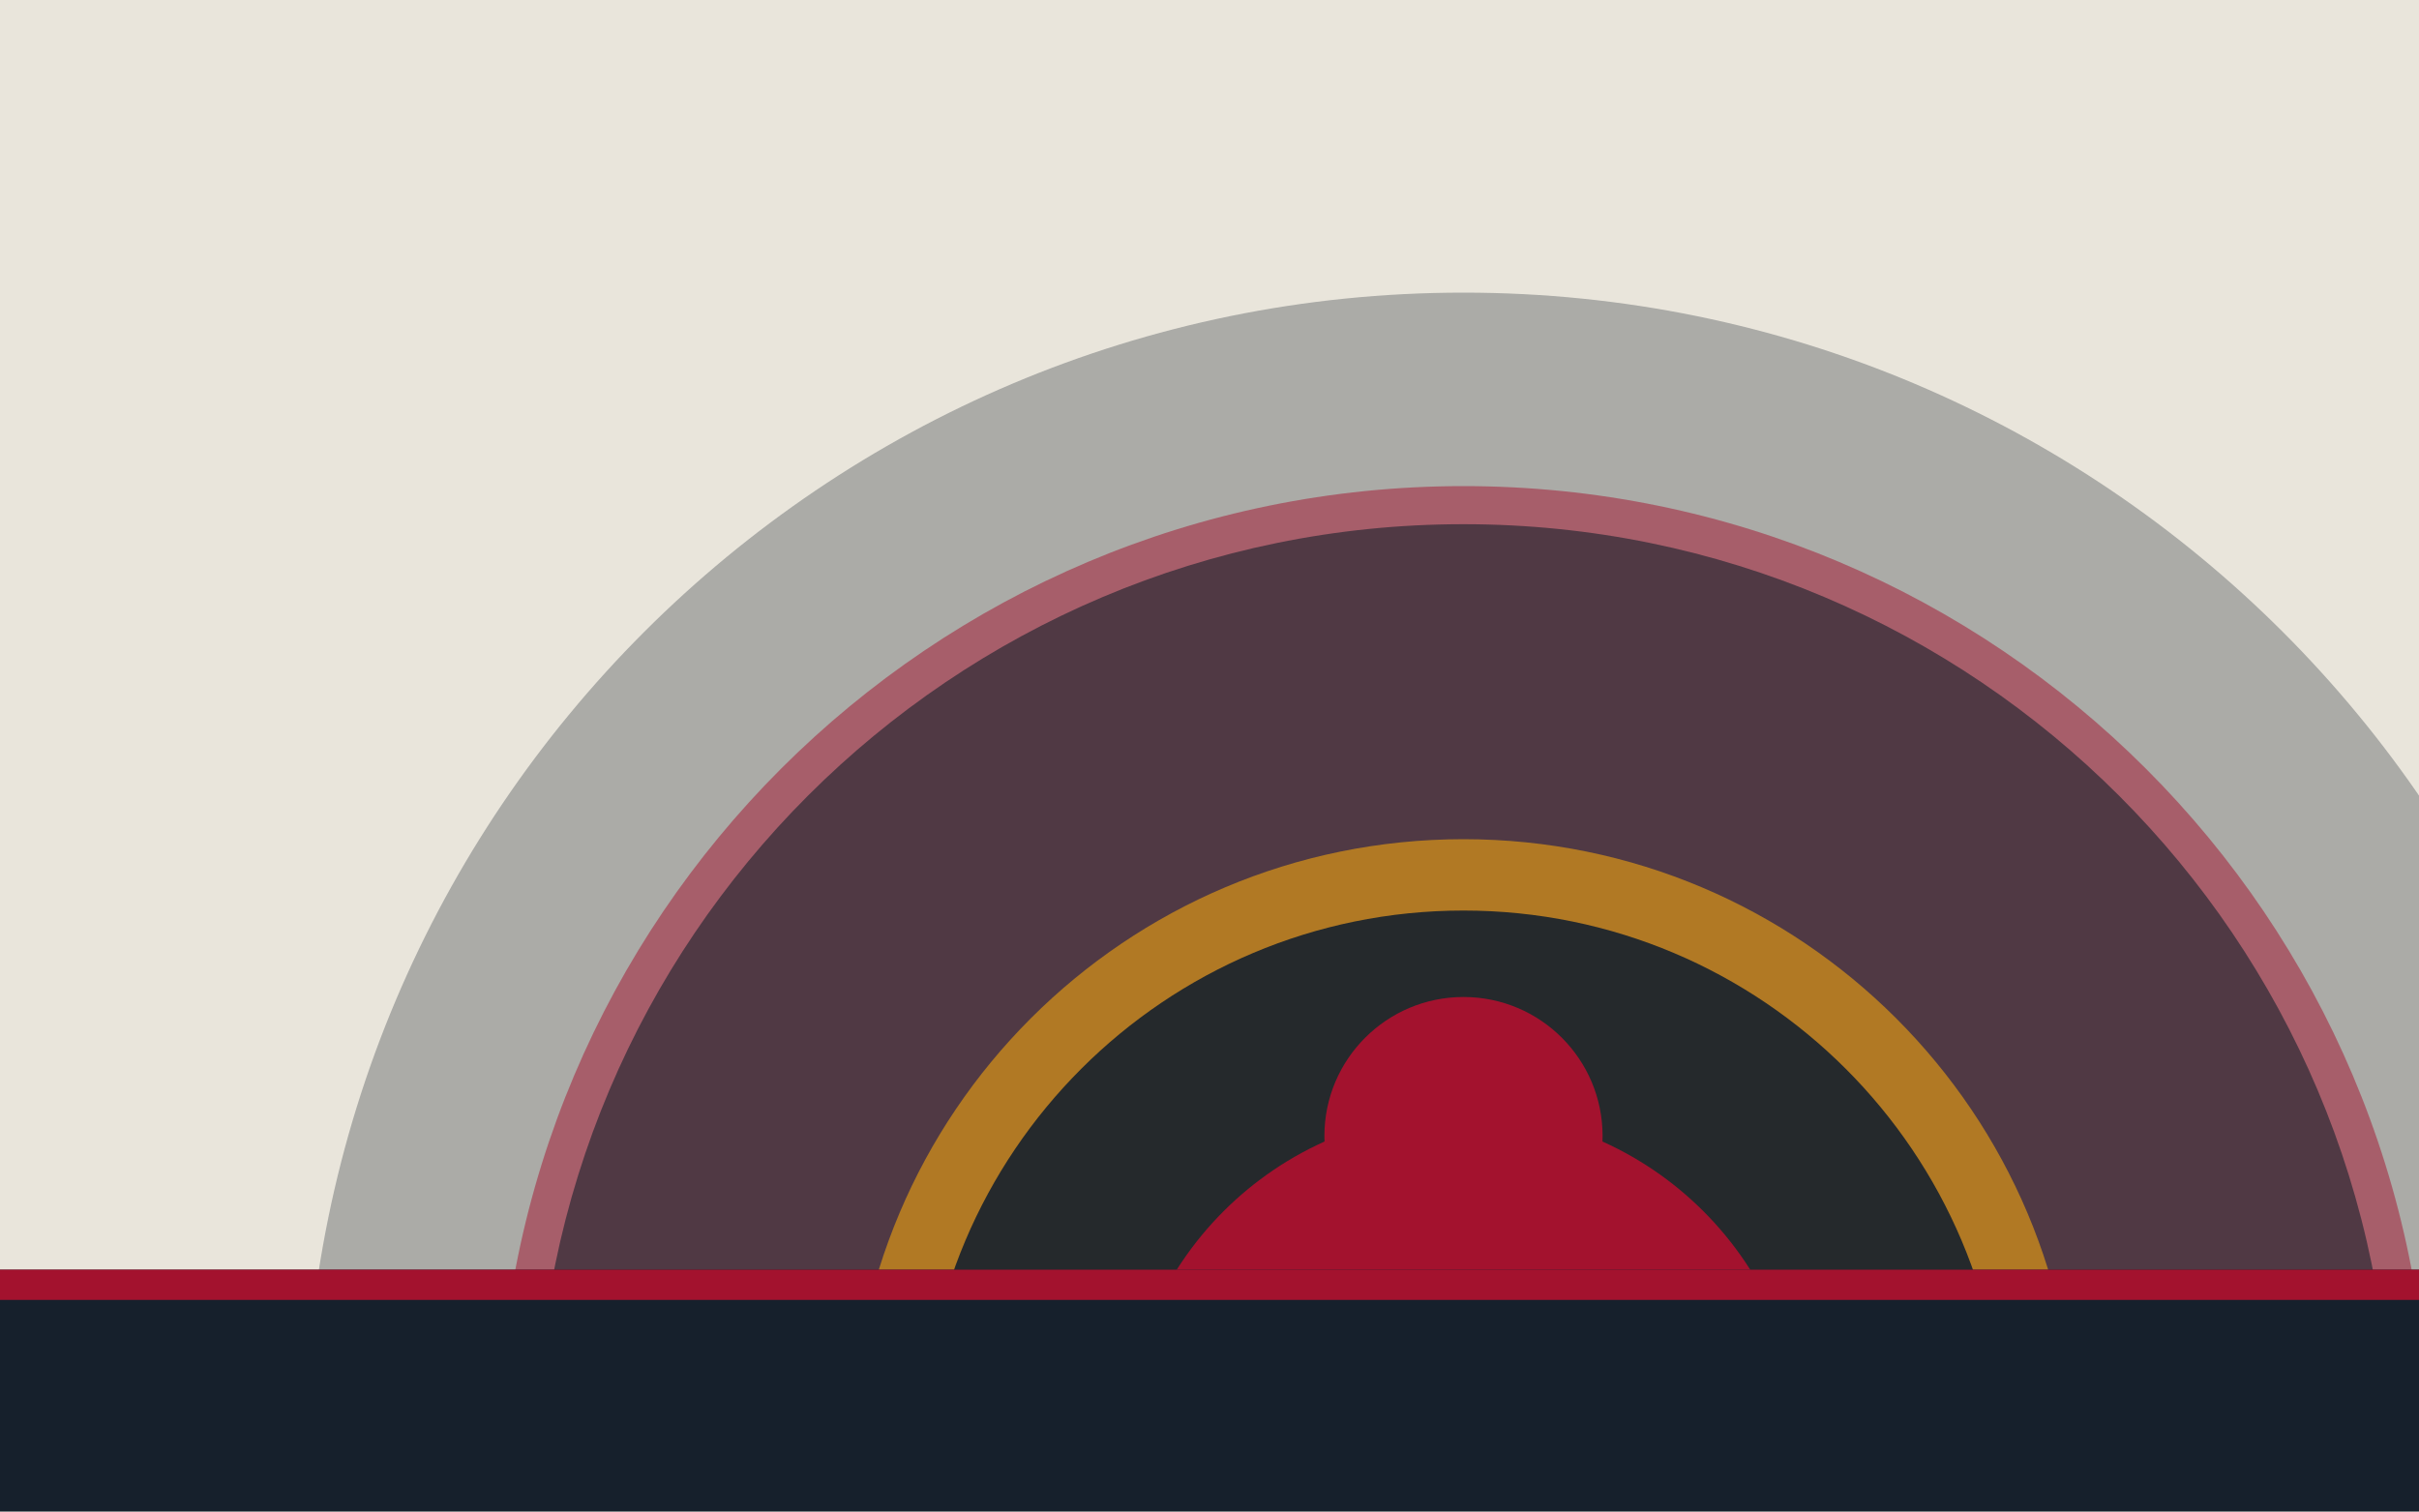
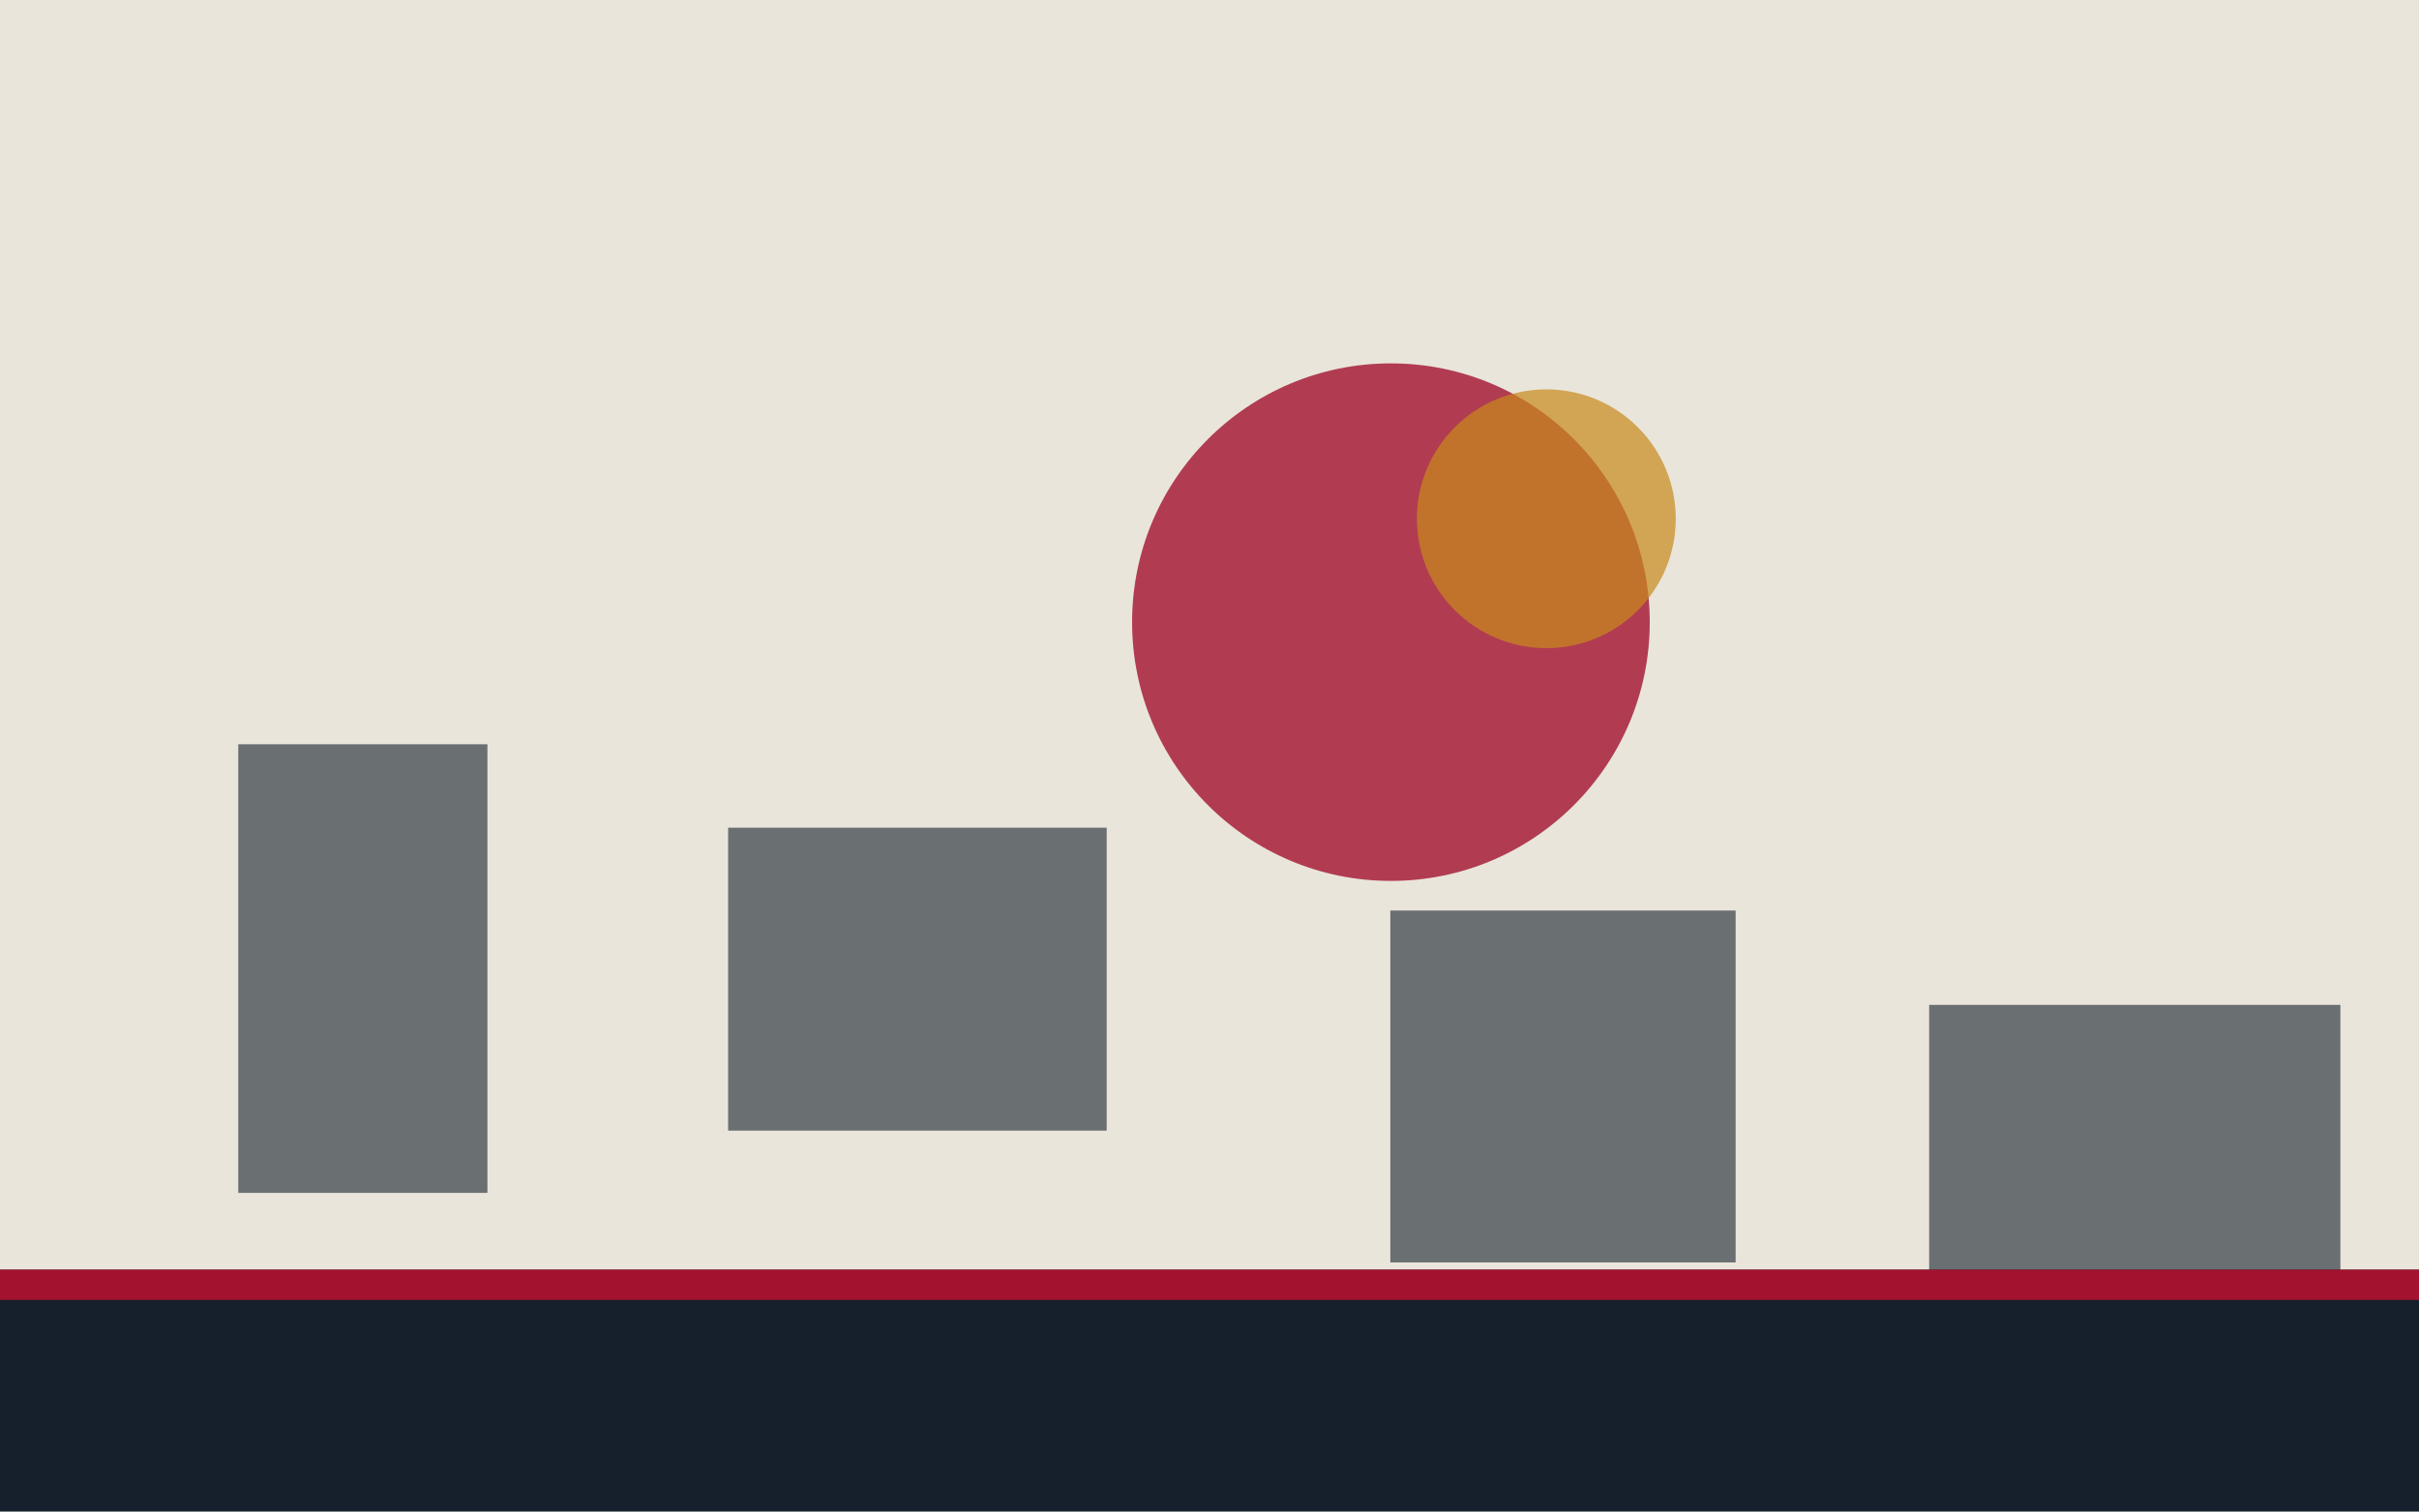
<svg xmlns="http://www.w3.org/2000/svg" viewBox="0 0 400 250" preserveAspectRatio="xMidYMid slice" role="img" aria-label="IEBC fires back at Gachagua over 2027 polls technology tender claims">
  <rect width="400" height="250" fill="#e9e5db" />
-   <path d="M50.4 240 A191.6 191.6 0 0 1 433.6 240 Z" fill="#16202c" opacity="0.3" />
-   <path d="M82.4 240 A159.6 159.6 0 0 1 401.6 240 Z" fill="#a3122e" opacity="0.5" />
-   <path d="M88.7 240 A153.3 153.3 0 0 1 395.3 240 Z" fill="#16202c" opacity="0.6" />
-   <path d="M140.8 240 A101.2 101.2 0 0 1 343.2 240 Z" fill="#c98a1b" opacity="0.8" />
-   <path d="M152.6 240 A89.4 89.4 0 0 1 331.4 240 Z" fill="#16202c" opacity="0.9" />
-   <path d="M185.9 240 A56.1 56.1 0 0 1 298.1 240 Z" fill="#a3122e" opacity="1.1" />
-   <circle cx="242.0" cy="187.9" r="23.0" fill="#a3122e" />
+   <circle cx="230.0" cy="102.9" r="42.8" fill="#a3122e" opacity=".8" />
+   <circle cx="255.7" cy="85.8" r="21.4" fill="#c98a1b" opacity=".7" />
+   <rect x="39.4" y="123.1" width="41.2" height="74.2" fill="#16202c" opacity=".6" />
+   <rect x="120.4" y="136.9" width="62.6" height="50.1" fill="#16202c" opacity=".6" />
+   <rect x="229.9" y="150.6" width="57.1" height="58.2" fill="#16202c" opacity=".6" />
+   <rect x="319.0" y="166.2" width="68.0" height="66.5" fill="#16202c" opacity=".6" />
  <rect y="210" width="400" height="40" fill="#16202c" />
  <rect y="210" width="400" height="5" fill="#a3122e" />
</svg>
